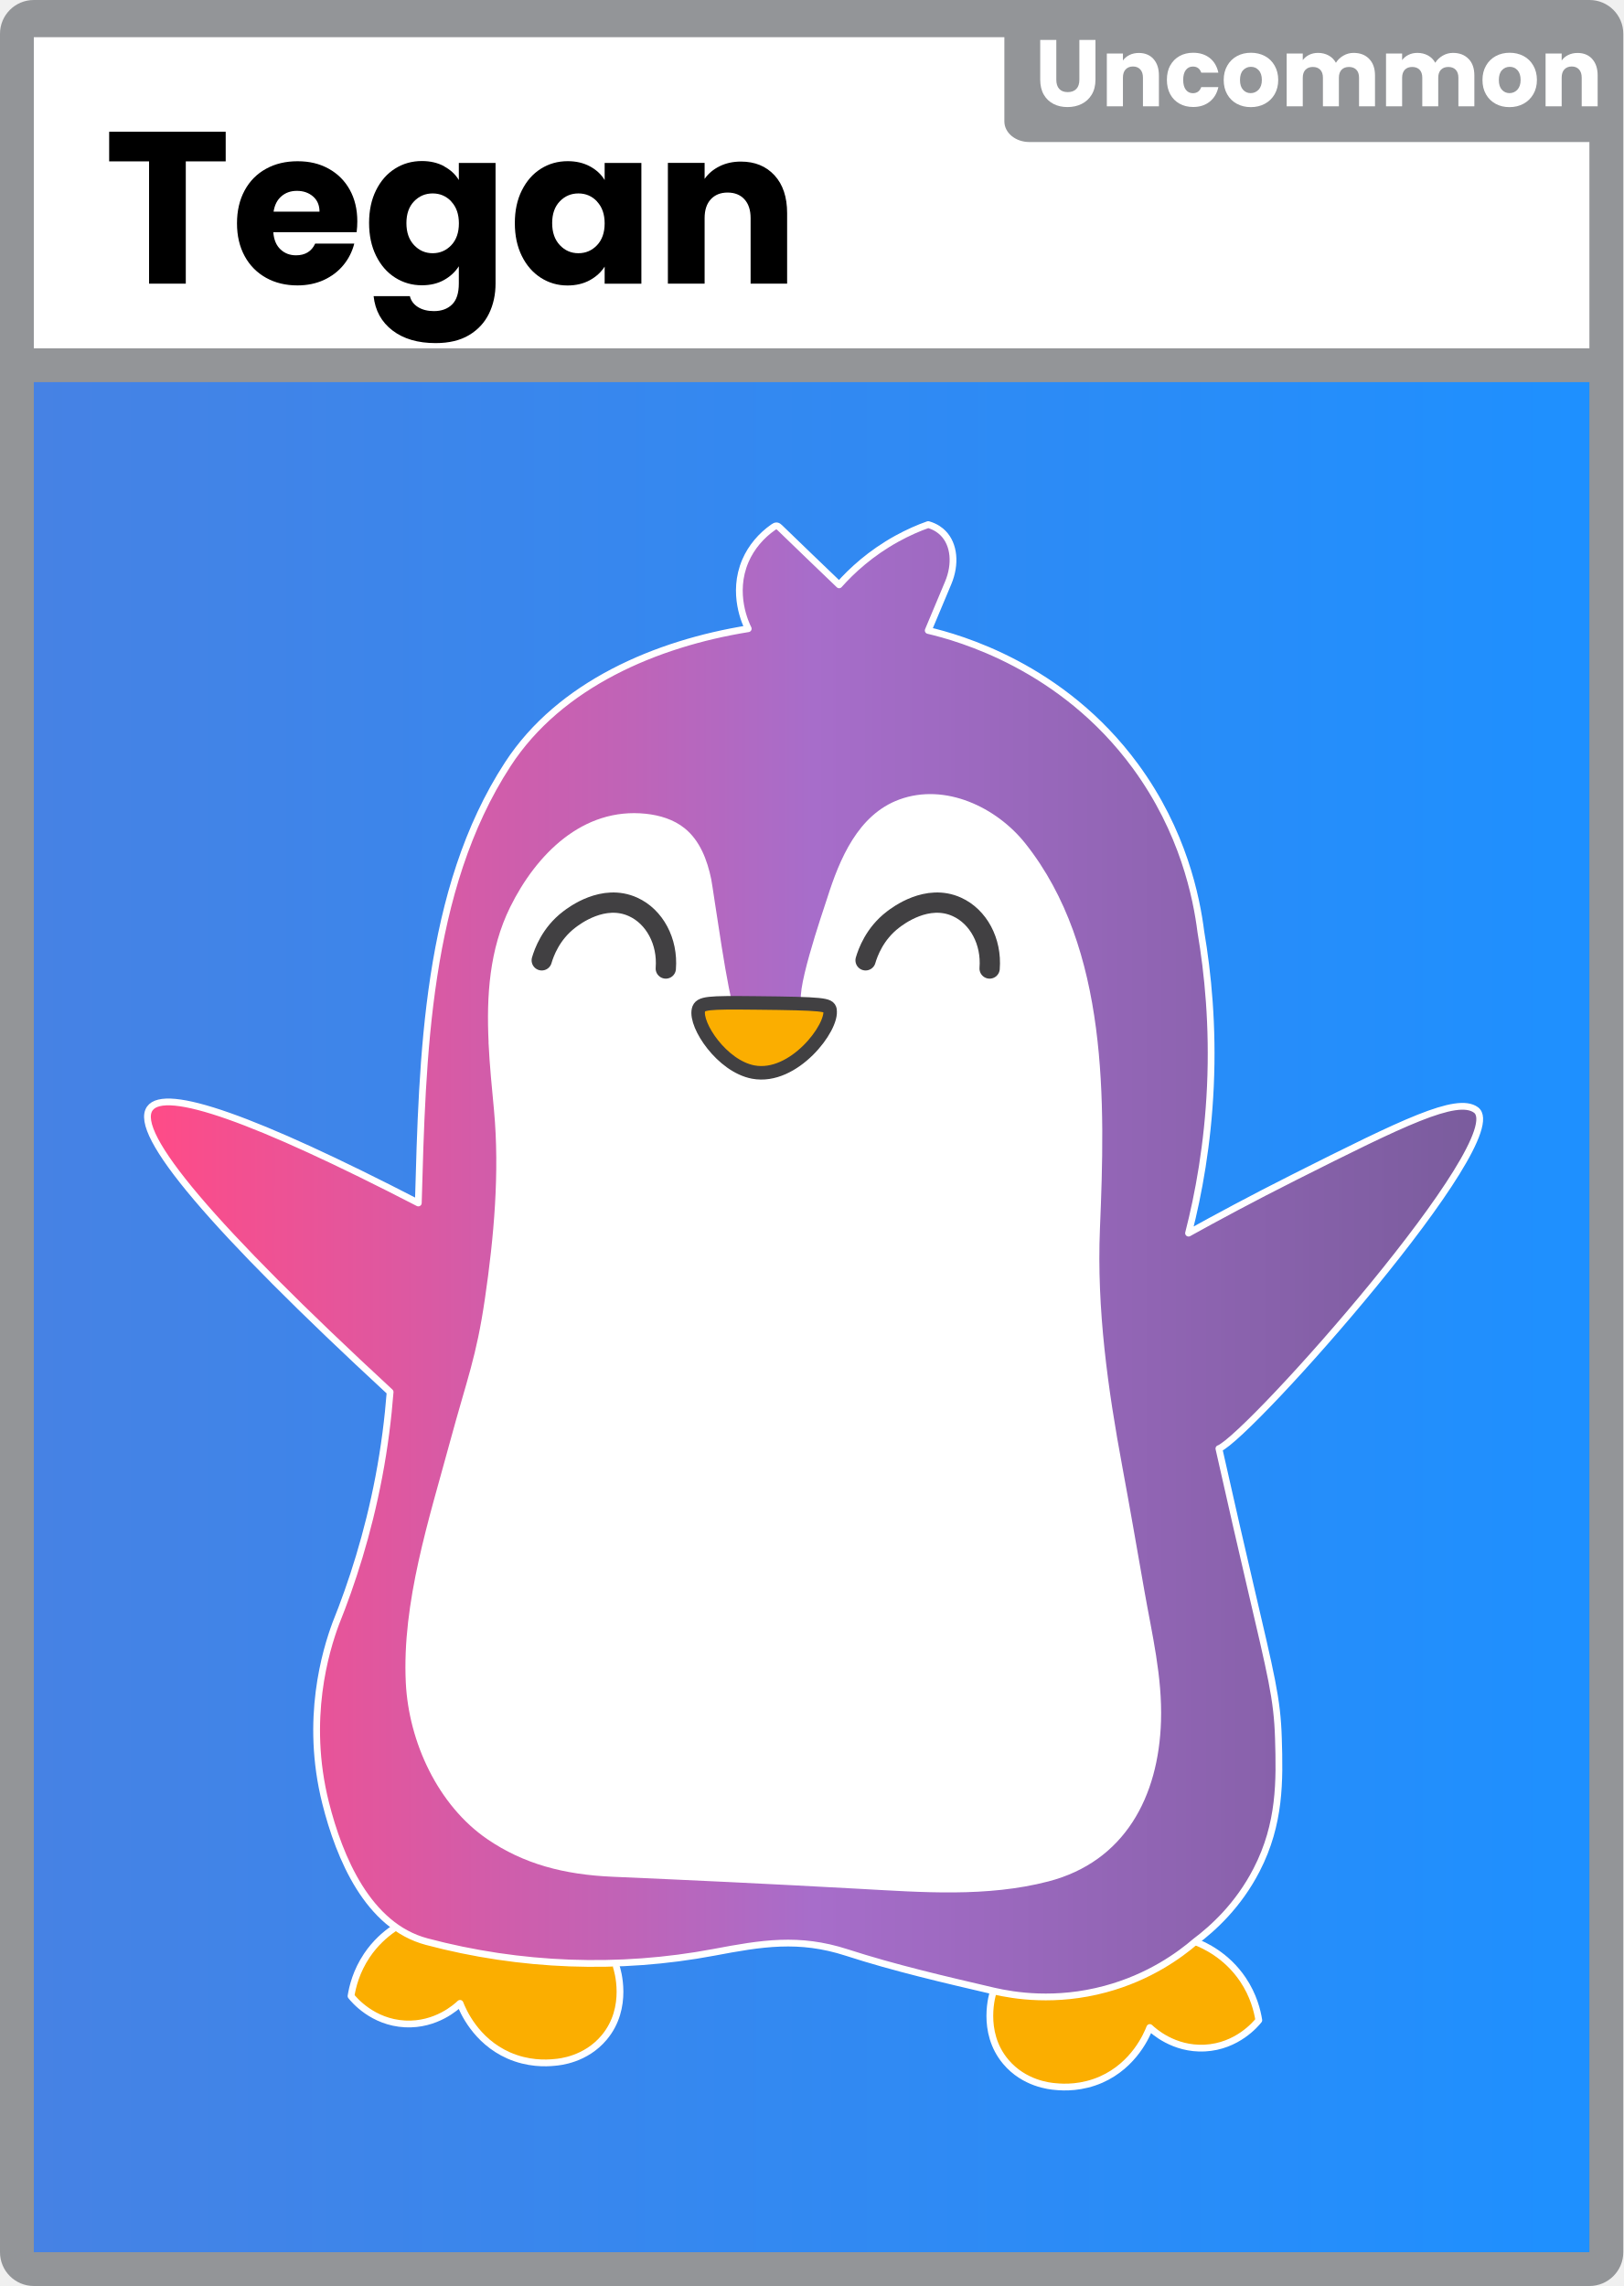
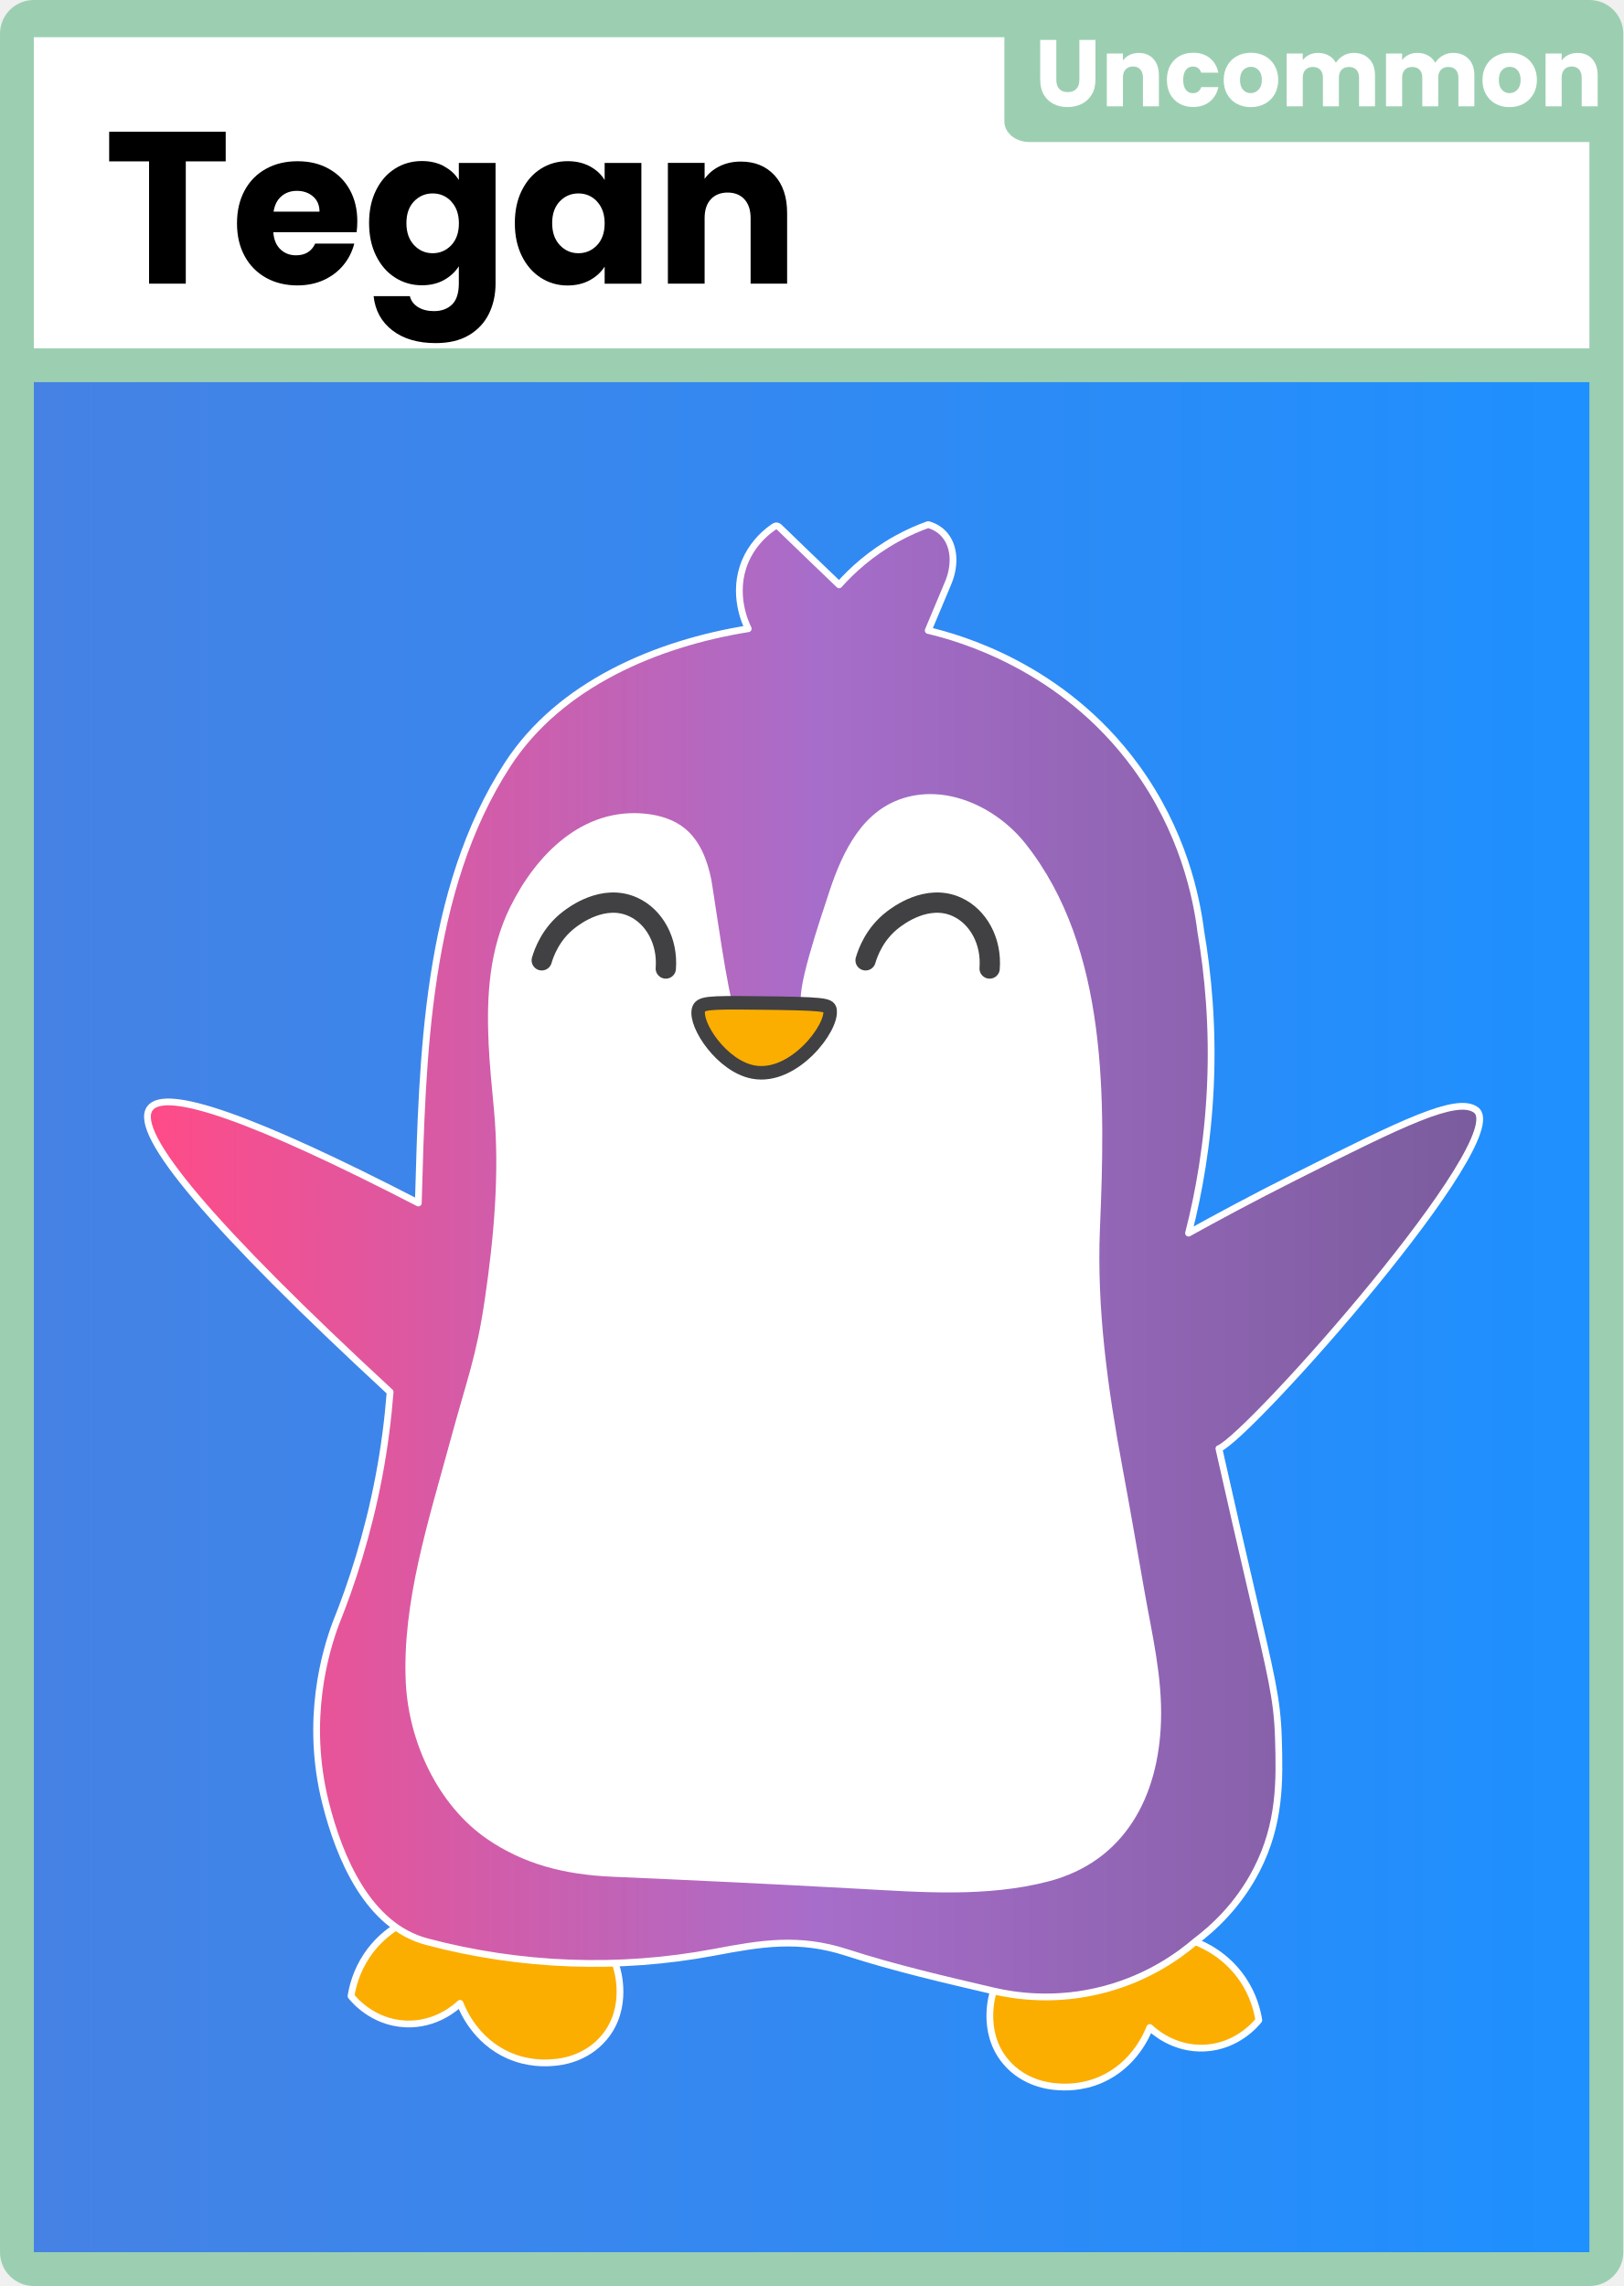
<svg xmlns="http://www.w3.org/2000/svg" id="Outline" width="240" height="338" viewBox="0 0 240 338">
  <defs>
    <style>
      .cls-1 {
        stroke-width: 2px;
      }

      .cls-1, .cls-2 {
        fill: #fbae00;
      }

      .cls-1, .cls-2, .cls-3, .cls-4 {
        stroke-linecap: round;
        stroke-linejoin: round;
      }

      .cls-1, .cls-4 {
        stroke: #414042;
      }

      .cls-5 {
        fill: #fff;
      }

      .cls-2, .cls-3 {
        stroke: #fff;
      }

      .cls-3 {
        fill: url(#linear-gradient-2);
      }

      .cls-6 {
-         stroke: #939598;
+         stroke: #9ccfb1;
        stroke-miterlimit: 10;
        stroke-width: 5px;
      }

      .cls-6, .cls-4 {
        fill: none;
      }

      .cls-7 {
-         fill: #939598;
+         fill: #9ccfb1;
      }

      .cls-4 {
        stroke-width: 3px;
      }

      .cls-8 {
        fill: url(#linear-gradient);
      }
    </style>
    <linearGradient id="linear-gradient" x1="5" y1="143.17" x2="235" y2="143.17" gradientTransform="translate(0 337.17) scale(1 -1)" gradientUnits="userSpaceOnUse">
      <stop offset="0" stop-color="#4682e4" />
      <stop offset="1" stop-color="#1e90ff" />
    </linearGradient>
    <linearGradient id="linear-gradient-2" x1="21.8" y1="186.41" x2="218.78" y2="186.41" gradientUnits="userSpaceOnUse">
      <stop offset="0" stop-color="#ff4b87" />
      <stop offset=".5" stop-color="#a76dca" />
      <stop offset="1" stop-color="#7a5c9d" />
    </linearGradient>
  </defs>
  <path class="cls-7" d="M5,0h230.01c2.76,0,5,2.23,5,4.99v328.02c0,2.75-2.24,4.99-5,4.99H5c-2.76,0-5-2.23-5-4.99V4.99C0,2.23,2.24,0,5,0Z" />
  <rect class="cls-8" x="5" y="55" width="230" height="278" />
  <g>
    <path class="cls-2" d="M91.13,290.81c.11.31,1.93,6.01-1.81,10.46-2.73,3.25-6.55,3.61-7.32,3.67-1.34.14-3.94.22-6.79-1.03-4.91-2.17-6.79-6.67-7.19-7.7-.51.48-3.52,3.27-8.13,3.04-4.81-.25-7.57-3.59-7.99-4.12.22-1.37.77-3.66,2.35-6.01,2.41-3.58,5.71-5.08,7.05-5.6" />
    <path class="cls-2" d="M146.89,294.38c-.11.31-1.93,6.01,1.81,10.46,2.73,3.25,6.55,3.61,7.32,3.67,1.34.14,3.94.22,6.79-1.03,4.91-2.17,6.79-6.67,7.19-7.7.51.48,3.52,3.27,8.13,3.04,4.81-.25,7.57-3.59,7.99-4.12-.22-1.37-.77-3.66-2.35-6.01-2.41-3.58-5.71-5.08-7.05-5.6" />
    <path class="cls-3" d="M180.22,214.18c1.86,8.28,3.43,15.13,4.57,19.98,3.17,13.61,4.05,16.95,4.23,22.88.19,6.22.3,12.6-3.23,19.44-2.72,5.29-6.5,8.68-9.06,10.6-2.31,1.98-6.78,5.27-13.3,7.02-7.35,1.98-13.51.98-16.53.28-7.24-1.69-14.64-3.4-21.71-5.69s-12.57-1.36-19.62-.03c-14.04,2.65-28.68,2.1-42.49-1.58-8.68-2.31-12.89-12.37-14.94-20.51-3.12-12.4.06-22.6,1.48-26.46,2.42-6.01,4.78-13.3,6.39-21.74.85-4.47,1.37-8.68,1.67-12.55-26.28-24.29-38.12-38.27-35.53-41.92,2.26-3.19,15.49,1.47,39.7,13.97.61-21.51,1.1-46.23,13.23-64.87,7.7-11.84,22.01-17.86,35.55-20.04-.34-.68-2.51-5.2-.41-10.06.86-1.99,2.33-3.71,4.11-4.95.16-.11.33-.22.52-.2.17.02.31.15.44.27,2.91,2.83,5.85,5.63,8.78,8.45,1.86-2.09,4.65-4.68,8.53-6.82,1.64-.9,3.21-1.59,4.64-2.09,1.15.33,1.84.9,2.21,1.28,1.64,1.67,1.91,4.57.74,7.35-.98,2.35-1.97,4.69-2.95,7.03,4.53,1.07,19.81,5.29,30.63,20.05,7.09,9.66,9.04,19.44,9.68,24.5,1.04,6.11,1.82,13.89,1.41,22.88-.39,8.54-1.74,15.88-3.23,21.68,4.02-2.23,9.36-5.11,15.72-8.31,15.92-8,23.94-11.96,26.77-9.91,5.67,4.11-33.24,48-37.99,50.08h-.01Z" />
    <path class="cls-5" d="M72.23,154.12c.16,3.38.5,6.75.81,10.04.85,9.19-.01,18.78-1.35,27.91-1.27,8.64-2.57,11.57-5.19,21.23-3.07,11.34-7.08,23.64-6.5,35.5.43,8.74,4.73,18.13,12.08,23.15,5.32,3.63,11.27,5.23,18.5,5.54,5.74.25,11.52.51,17.32.79,6.4.31,12.76.64,19.09.99,9.28.51,18.92,1.28,28.02-1.09,11.29-2.94,16.31-12.53,16.65-23.71.2-6.58-1.32-12.8-2.45-19.22-1.07-6.07-2.12-12.19-3.25-18.27-2.16-11.62-3.82-23.43-3.33-35.28.78-18.74,1.34-41.42-11.03-56.99-4.26-5.36-11.85-8.98-18.62-6.5-6.13,2.24-8.85,8.83-10.67,14.57-.55,1.72-5.32,15.5-3.5,15.75-2.26-.32-2.6.24-4.85-.08,0,0-5.27.28-5.41.28-.72,0-3.1-17.29-3.39-18.72-.58-2.84-1.68-5.74-3.94-7.55-1.61-1.3-3.68-1.92-5.74-2.14-9.32-.98-16.22,6.03-20.05,13.8-3.08,6.25-3.51,13.12-3.19,19.98v.02Z" />
    <path class="cls-4" d="M80.1,141.99c.34-1.15,1.33-3.94,4.05-6.02.72-.55,5.06-3.88,9.45-1.88,3.18,1.44,5.16,5.11,4.84,9.11" />
    <path class="cls-4" d="M127.98,141.99c.34-1.15,1.33-3.94,4.05-6.02.72-.55,5.06-3.88,9.45-1.88,3.18,1.44,5.16,5.11,4.84,9.11" />
    <path class="cls-1" d="M122.72,149.31c-.16-.77-.87-.92-11.02-1.02-7.05-.07-8.18-.02-8.43,1.02-.53,2.28,3.48,8.33,8.1,9.2,6,1.13,11.86-6.66,11.34-9.2h.01Z" />
  </g>
  <rect class="cls-5" x="5" y="5.5" width="230" height="49" />
  <path class="cls-7" d="M148.5,5h87v16h-83.3c-2.05,0-3.7-1.36-3.7-3.05V5h0Z" />
  <line class="cls-6" x1="2.5" y1="54" x2="237.5" y2="54" />
  <g>
    <path d="M33.37,19.48v4.38h-5.9v18.08h-5.43v-18.08h-5.9v-4.38h17.24Z" />
    <path d="M52.7,34.33h-12.29c.08,1.11.44,1.96,1.06,2.54.62.59,1.39.88,2.3.88,1.35,0,2.3-.58,2.83-1.73h5.78c-.3,1.17-.83,2.23-1.6,3.17-.77.94-1.74,1.67-2.9,2.21-1.16.53-2.47.8-3.9.8-1.74,0-3.28-.37-4.63-1.12-1.35-.75-2.41-1.81-3.17-3.2-.76-1.39-1.14-3.01-1.14-4.86s.38-3.48,1.13-4.86c.75-1.39,1.8-2.45,3.16-3.2,1.35-.75,2.91-1.12,4.67-1.12s3.24.36,4.57,1.09c1.33.73,2.38,1.76,3.13,3.1.75,1.34,1.13,2.91,1.13,4.7,0,.51-.03,1.05-.1,1.6ZM47.24,31.29c0-.94-.32-1.69-.95-2.24-.64-.55-1.43-.83-2.38-.83s-1.68.27-2.3.8c-.62.53-1.01,1.29-1.16,2.27h6.79Z" />
    <path d="M65.67,24.6c.94.51,1.67,1.18,2.17,2.02v-2.53h5.43v17.82c0,1.64-.32,3.13-.97,4.46-.65,1.33-1.63,2.39-2.95,3.18-1.32.79-2.97,1.18-4.94,1.18-2.62,0-4.75-.62-6.38-1.87-1.63-1.25-2.56-2.94-2.79-5.07h5.36c.17.68.57,1.22,1.21,1.62.63.39,1.42.59,2.35.59,1.12,0,2.02-.33,2.68-.98.67-.65,1-1.69,1-3.12v-2.53c-.53.83-1.26,1.51-2.19,2.03-.93.52-2.02.78-3.27.78-1.46,0-2.78-.38-3.97-1.14-1.19-.76-2.12-1.83-2.81-3.23-.69-1.4-1.03-3.01-1.03-4.85s.34-3.44,1.03-4.83c.69-1.39,1.62-2.45,2.81-3.2,1.19-.75,2.51-1.12,3.97-1.12,1.25,0,2.34.26,3.29.77ZM66.72,29.78c-.75-.79-1.67-1.18-2.75-1.18s-2,.39-2.75,1.17-1.13,1.85-1.13,3.22.38,2.45,1.13,3.25c.75.8,1.67,1.2,2.75,1.2s1.99-.39,2.75-1.18c.75-.79,1.13-1.87,1.13-3.23s-.38-2.44-1.13-3.23Z" />
    <path d="M77.16,28.15c.69-1.39,1.62-2.45,2.81-3.2,1.19-.75,2.51-1.12,3.97-1.12,1.25,0,2.34.26,3.29.77.94.51,1.67,1.18,2.17,2.02v-2.53h5.43v17.86h-5.43v-2.53c-.53.83-1.26,1.5-2.21,2.02-.94.51-2.04.77-3.29.77-1.44,0-2.75-.38-3.94-1.14-1.18-.76-2.12-1.83-2.81-3.23-.69-1.4-1.03-3.01-1.03-4.85s.34-3.44,1.03-4.83ZM88.27,29.78c-.75-.79-1.67-1.18-2.75-1.18s-2,.39-2.75,1.17-1.13,1.85-1.13,3.22.38,2.45,1.13,3.25c.75.8,1.67,1.2,2.75,1.2s1.99-.39,2.75-1.18c.75-.79,1.13-1.87,1.13-3.23s-.38-2.44-1.13-3.23Z" />
    <path d="M114.52,25.93c1.24,1.35,1.86,3.22,1.86,5.58v10.43h-5.4v-9.7c0-1.19-.31-2.12-.92-2.78-.61-.66-1.44-.99-2.48-.99s-1.86.33-2.48.99c-.61.66-.92,1.59-.92,2.78v9.7h-5.43v-17.86h5.43v2.37c.55-.79,1.29-1.41,2.22-1.87.93-.46,1.98-.69,3.14-.69,2.07,0,3.73.68,4.97,2.03Z" />
  </g>
  <g>
    <path class="cls-5" d="M156.18,5.9v5.88c0,.59.14,1.04.43,1.36.29.32.71.48,1.26.48s.98-.16,1.28-.48.44-.77.44-1.36v-5.88h2.38v5.87c0,.88-.19,1.62-.56,2.23-.37.61-.87,1.06-1.49,1.37-.62.31-1.32.46-2.09.46s-1.46-.15-2.06-.46-1.09-.76-1.44-1.37-.53-1.36-.53-2.23v-5.87h2.38Z" />
    <path class="cls-5" d="M170.54,8.72c.54.59.81,1.41.81,2.44v4.56h-2.36v-4.24c0-.52-.13-.93-.4-1.22-.27-.29-.63-.43-1.08-.43s-.81.15-1.08.43c-.27.29-.4.7-.4,1.22v4.24h-2.38v-7.81h2.38v1.04c.24-.35.57-.62.97-.82.41-.2.87-.3,1.38-.3.91,0,1.63.3,2.17.89Z" />
    <path class="cls-5" d="M173.02,9.69c.33-.61.79-1.07,1.38-1.4s1.26-.49,2.02-.49c.97,0,1.78.26,2.44.77.65.51,1.08,1.24,1.28,2.17h-2.53c-.21-.6-.62-.9-1.24-.9-.43,0-.78.17-1.04.51-.26.34-.39.83-.39,1.46s.13,1.12.39,1.46c.26.34.61.51,1.04.51.61,0,1.02-.3,1.24-.9h2.53c-.2.92-.63,1.63-1.29,2.16-.66.52-1.47.78-2.43.78-.76,0-1.43-.16-2.02-.49s-1.05-.79-1.38-1.4c-.33-.61-.49-1.32-.49-2.13s.16-1.52.49-2.13Z" />
    <path class="cls-5" d="M182.88,15.35c-.61-.33-1.08-.79-1.43-1.4-.35-.61-.52-1.32-.52-2.13s.18-1.51.53-2.12c.35-.61.83-1.08,1.44-1.41.61-.33,1.3-.49,2.06-.49s1.44.16,2.06.49,1.09.8,1.44,1.41.53,1.32.53,2.12-.18,1.51-.53,2.12c-.36.61-.84,1.08-1.46,1.41-.62.33-1.3.49-2.06.49s-1.44-.16-2.05-.49ZM186.09,13.26c.32-.34.48-.82.48-1.44s-.16-1.11-.47-1.44c-.31-.34-.69-.5-1.15-.5s-.85.17-1.15.5c-.31.33-.46.81-.46,1.45s.15,1.11.45,1.44c.3.34.68.5,1.13.5s.84-.17,1.16-.5Z" />
    <path class="cls-5" d="M202.44,8.71c.57.59.86,1.4.86,2.45v4.56h-2.36v-4.24c0-.5-.13-.89-.4-1.17-.26-.27-.63-.41-1.09-.41s-.83.14-1.09.41c-.26.28-.4.67-.4,1.17v4.24h-2.36v-4.24c0-.5-.13-.89-.4-1.17-.26-.27-.63-.41-1.09-.41s-.83.14-1.09.41c-.26.28-.4.67-.4,1.17v4.24h-2.38v-7.81h2.38v.98c.24-.33.56-.59.94-.78.39-.19.83-.29,1.32-.29.58,0,1.1.13,1.56.38.46.25.82.61,1.08,1.08.27-.43.63-.78,1.1-1.05.46-.27.97-.41,1.51-.41.96,0,1.73.29,2.3.88Z" />
    <path class="cls-5" d="M217.14,8.71c.57.59.85,1.4.85,2.45v4.56h-2.36v-4.24c0-.5-.13-.89-.4-1.17-.26-.27-.63-.41-1.09-.41s-.83.14-1.09.41c-.26.28-.4.67-.4,1.17v4.24h-2.36v-4.24c0-.5-.13-.89-.4-1.17-.26-.27-.63-.41-1.09-.41s-.83.14-1.09.41c-.26.28-.4.67-.4,1.17v4.24h-2.38v-7.81h2.38v.98c.24-.33.55-.59.94-.78.39-.19.83-.29,1.32-.29.58,0,1.1.13,1.56.38.46.25.82.61,1.08,1.08.27-.43.63-.78,1.1-1.05.46-.27.97-.41,1.51-.41.96,0,1.73.29,2.3.88Z" />
    <path class="cls-5" d="M221.14,15.35c-.61-.33-1.08-.79-1.43-1.4-.35-.61-.52-1.32-.52-2.13s.18-1.51.53-2.12c.35-.61.83-1.08,1.44-1.41.61-.33,1.3-.49,2.05-.49s1.44.16,2.06.49,1.09.8,1.44,1.41.53,1.32.53,2.12-.18,1.51-.54,2.12c-.36.61-.84,1.08-1.46,1.41-.62.33-1.3.49-2.06.49s-1.44-.16-2.05-.49ZM224.35,13.26c.32-.34.48-.82.48-1.44s-.16-1.11-.46-1.44c-.31-.34-.69-.5-1.15-.5s-.85.17-1.15.5c-.31.33-.46.81-.46,1.45s.15,1.11.45,1.44.68.5,1.13.5.84-.17,1.16-.5Z" />
    <path class="cls-5" d="M235.41,8.72c.54.59.81,1.41.81,2.44v4.56h-2.36v-4.24c0-.52-.13-.93-.4-1.22-.27-.29-.63-.43-1.08-.43s-.81.15-1.08.43c-.27.29-.4.7-.4,1.22v4.24h-2.38v-7.81h2.38v1.04c.24-.35.56-.62.97-.82.41-.2.87-.3,1.38-.3.91,0,1.63.3,2.17.89Z" />
  </g>
</svg>
